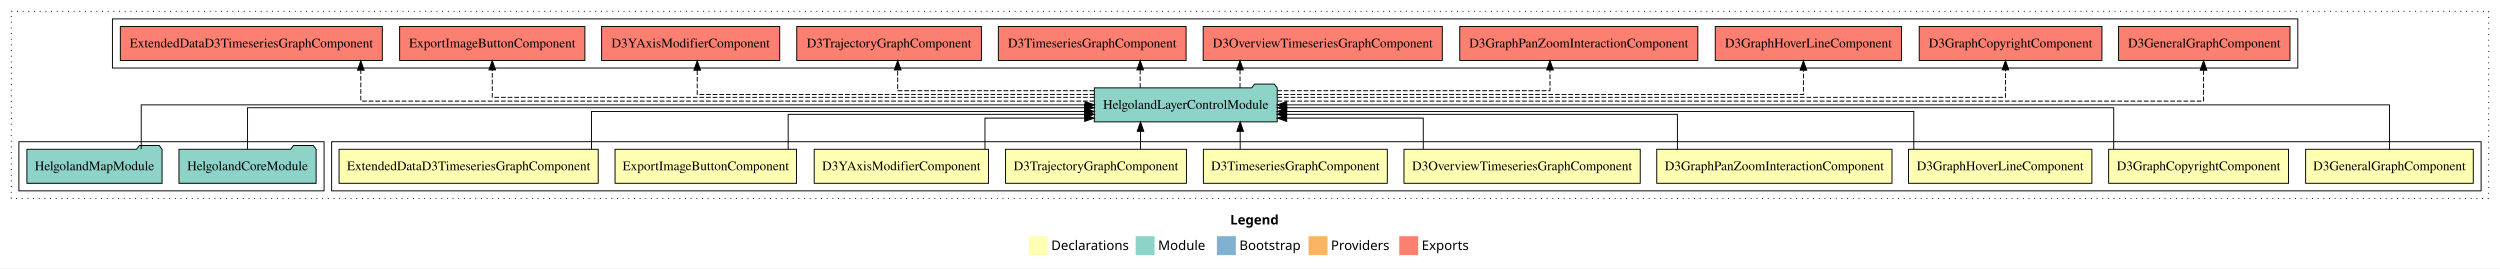
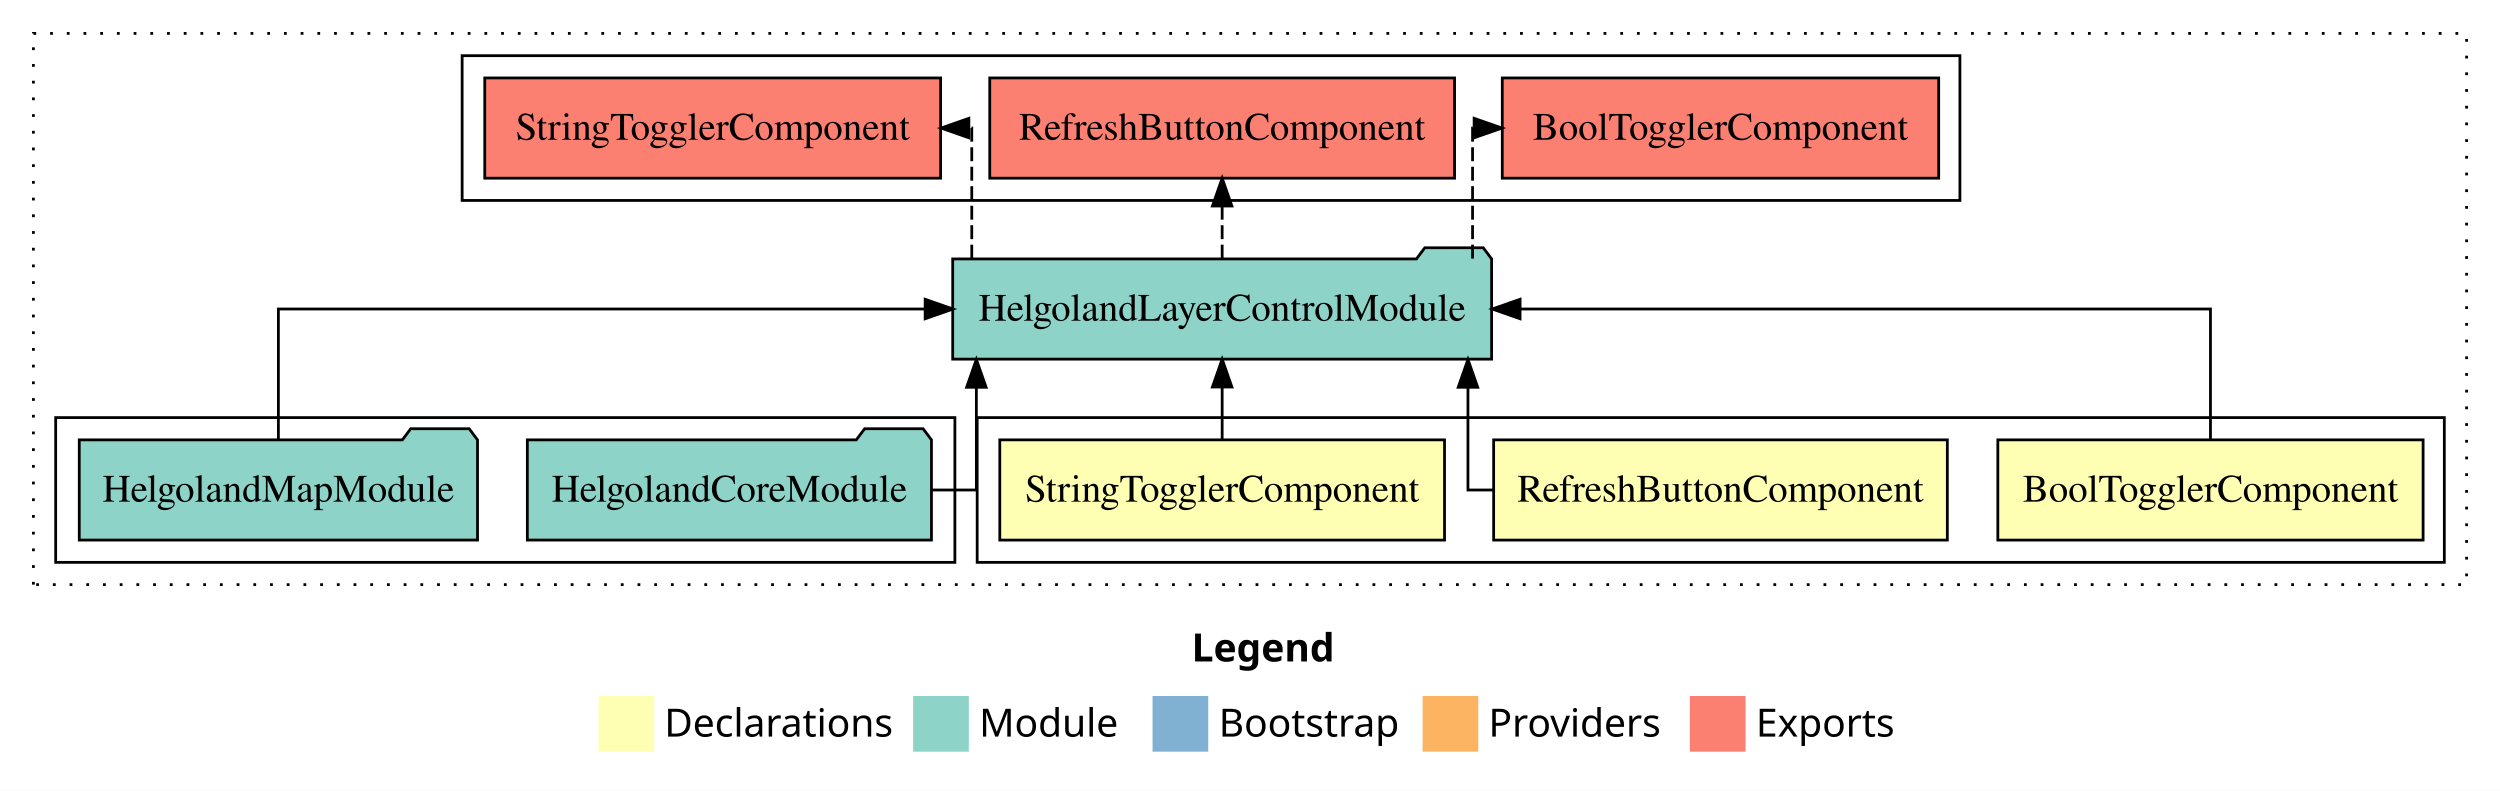
- <svg xmlns="http://www.w3.org/2000/svg" width="2646pt" height="284pt" viewBox="0.00 0.00 2646.00 284.00">
+ <svg xmlns="http://www.w3.org/2000/svg" width="898pt" height="284pt" viewBox="0.00 0.00 898.00 284.00">
  <g id="graph0" class="graph" transform="scale(1 1) rotate(0) translate(4 280)">
-     <polygon fill="#ffffff" stroke="transparent" points="-4,4 -4,-280 2642,-280 2642,4 -4,4" />
-     <text text-anchor="start" x="1298.009" y="-42.4" font-family="sans-serif" font-weight="bold" font-size="14.00" fill="#000000">Legend</text>
-     <polygon fill="#ffffb3" stroke="transparent" points="1085,-10 1085,-30 1105,-30 1105,-10 1085,-10" />
-     <text text-anchor="start" x="1108.629" y="-15.4" font-family="sans-serif" font-size="14.00" fill="#000000">  Declarations</text>
-     <polygon fill="#8dd3c7" stroke="transparent" points="1198,-10 1198,-30 1218,-30 1218,-10 1198,-10" />
-     <text text-anchor="start" x="1221.725" y="-15.4" font-family="sans-serif" font-size="14.00" fill="#000000">  Module</text>
-     <polygon fill="#80b1d3" stroke="transparent" points="1284,-10 1284,-30 1304,-30 1304,-10 1284,-10" />
-     <text text-anchor="start" x="1307.781" y="-15.4" font-family="sans-serif" font-size="14.00" fill="#000000">  Bootstrap</text>
-     <polygon fill="#fdb462" stroke="transparent" points="1381,-10 1381,-30 1401,-30 1401,-10 1381,-10" />
-     <text text-anchor="start" x="1404.673" y="-15.4" font-family="sans-serif" font-size="14.00" fill="#000000">  Providers</text>
-     <polygon fill="#fb8072" stroke="transparent" points="1477,-10 1477,-30 1497,-30 1497,-10 1477,-10" />
-     <text text-anchor="start" x="1500.726" y="-15.4" font-family="sans-serif" font-size="14.00" fill="#000000">  Exports</text>
+     <polygon fill="#ffffff" stroke="transparent" points="-4,4 -4,-280 894,-280 894,4 -4,4" />
+     <text text-anchor="start" x="424.009" y="-42.4" font-family="sans-serif" font-weight="bold" font-size="14.00" fill="#000000">Legend</text>
+     <polygon fill="#ffffb3" stroke="transparent" points="211,-10 211,-30 231,-30 231,-10 211,-10" />
+     <text text-anchor="start" x="234.629" y="-15.4" font-family="sans-serif" font-size="14.00" fill="#000000">  Declarations</text>
+     <polygon fill="#8dd3c7" stroke="transparent" points="324,-10 324,-30 344,-30 344,-10 324,-10" />
+     <text text-anchor="start" x="347.725" y="-15.4" font-family="sans-serif" font-size="14.00" fill="#000000">  Module</text>
+     <polygon fill="#80b1d3" stroke="transparent" points="410,-10 410,-30 430,-30 430,-10 410,-10" />
+     <text text-anchor="start" x="433.781" y="-15.4" font-family="sans-serif" font-size="14.00" fill="#000000">  Bootstrap</text>
+     <polygon fill="#fdb462" stroke="transparent" points="507,-10 507,-30 527,-30 527,-10 507,-10" />
+     <text text-anchor="start" x="530.673" y="-15.4" font-family="sans-serif" font-size="14.00" fill="#000000">  Providers</text>
+     <polygon fill="#fb8072" stroke="transparent" points="603,-10 603,-30 623,-30 623,-10 603,-10" />
+     <text text-anchor="start" x="626.726" y="-15.4" font-family="sans-serif" font-size="14.00" fill="#000000">  Exports</text>
    <g id="clust1" class="cluster">
-       <polygon fill="none" stroke="#000000" stroke-dasharray="1,5" points="8,-70 8,-268 2630,-268 2630,-70 8,-70" />
+       <polygon fill="none" stroke="#000000" stroke-dasharray="1,5" points="8,-70 8,-268 882,-268 882,-70 8,-70" />
    </g>
    <g id="clust2" class="cluster">
-       <polygon fill="none" stroke="#000000" points="347,-78 347,-130 2622,-130 2622,-78 347,-78" />
+       <polygon fill="none" stroke="#000000" points="347,-78 347,-130 874,-130 874,-78 347,-78" />
    </g>
-     <g id="clust13" class="cluster">
+     <g id="clust6" class="cluster">
      <polygon fill="none" stroke="#000000" points="16,-78 16,-130 339,-130 339,-78 16,-78" />
    </g>
-     <g id="clust14" class="cluster">
-       <polygon fill="none" stroke="#000000" points="115,-208 115,-260 2428,-260 2428,-208 115,-208" />
+     <g id="clust7" class="cluster">
+       <polygon fill="none" stroke="#000000" points="162,-208 162,-260 700,-260 700,-208 162,-208" />
    </g>
    <g id="node1" class="node">
-       <polygon fill="#ffffb3" stroke="#000000" points="2613.723,-122 2436.277,-122 2436.277,-86 2613.723,-86 2613.723,-122" />
-       <text text-anchor="middle" x="2525" y="-99.8" font-family="Times,serif" font-size="14.00" fill="#000000">D3GeneralGraphComponent</text>
+       <polygon fill="#ffffb3" stroke="#000000" points="866.378,-122 713.622,-122 713.622,-86 866.378,-86 866.378,-122" />
+       <text text-anchor="middle" x="790" y="-99.8" font-family="Times,serif" font-size="14.00" fill="#000000">BoolTogglerComponent</text>
    </g>
-     <g id="node11" class="node">
-       <polygon fill="#8dd3c7" stroke="#000000" points="1347.788,-187 1344.788,-191 1323.788,-191 1320.788,-187 1154.212,-187 1154.212,-151 1347.788,-151 1347.788,-187" />
-       <text text-anchor="middle" x="1251" y="-164.8" font-family="Times,serif" font-size="14.00" fill="#000000">HelgolandLayerControlModule</text>
+     <g id="node4" class="node">
+       <polygon fill="#8dd3c7" stroke="#000000" points="531.788,-187 528.788,-191 507.788,-191 504.788,-187 338.212,-187 338.212,-151 531.788,-151 531.788,-187" />
+       <text text-anchor="middle" x="435" y="-164.8" font-family="Times,serif" font-size="14.00" fill="#000000">HelgolandLayerControlModule</text>
    </g>
    <g id="edge1" class="edge">
-       <path fill="none" stroke="#000000" d="M2525,-122.106C2525,-141.339 2525,-169 2525,-169 2525,-169 1357.803,-169 1357.803,-169" />
-       <polygon fill="#000000" stroke="#000000" points="1357.803,-165.5 1347.803,-169 1357.803,-172.5 1357.803,-165.5" />
+       <path fill="none" stroke="#000000" d="M790,-122.106C790,-141.339 790,-169 790,-169 790,-169 542.005,-169 542.005,-169" />
+       <polygon fill="#000000" stroke="#000000" points="542.005,-165.5 532.005,-169 542.005,-172.5 542.005,-165.5" />
    </g>
    <g id="node2" class="node">
-       <polygon fill="#ffffb3" stroke="#000000" points="2418.199,-122 2227.801,-122 2227.801,-86 2418.199,-86 2418.199,-122" />
-       <text text-anchor="middle" x="2323" y="-99.8" font-family="Times,serif" font-size="14.00" fill="#000000">D3GraphCopyrightComponent</text>
+       <polygon fill="#ffffb3" stroke="#000000" points="695.482,-122 532.518,-122 532.518,-86 695.482,-86 695.482,-122" />
+       <text text-anchor="middle" x="614" y="-99.8" font-family="Times,serif" font-size="14.00" fill="#000000">RefreshButtonComponent</text>
    </g>
    <g id="edge2" class="edge">
-       <path fill="none" stroke="#000000" d="M2233.145,-122.267C2233.145,-140.555 2233.145,-166 2233.145,-166 2233.145,-166 1357.86,-166 1357.86,-166" />
-       <polygon fill="#000000" stroke="#000000" points="1357.86,-162.5 1347.86,-166 1357.86,-169.5 1357.86,-162.5" />
+       <path fill="none" stroke="#000000" d="M532.32,-104C526.751,-104 523.291,-104 523.291,-104 523.291,-104 523.291,-140.894 523.291,-140.894" />
+       <polygon fill="#000000" stroke="#000000" points="519.791,-140.894 523.291,-150.894 526.791,-140.894 519.791,-140.894" />
    </g>
    <g id="node3" class="node">
-       <polygon fill="#ffffb3" stroke="#000000" points="2210.06,-122 2015.94,-122 2015.94,-86 2210.06,-86 2210.06,-122" />
-       <text text-anchor="middle" x="2113" y="-99.8" font-family="Times,serif" font-size="14.00" fill="#000000">D3GraphHoverLineComponent</text>
+       <polygon fill="#ffffb3" stroke="#000000" points="514.875,-122 355.125,-122 355.125,-86 514.875,-86 514.875,-122" />
+       <text text-anchor="middle" x="435" y="-99.8" font-family="Times,serif" font-size="14.00" fill="#000000">StringTogglerComponent</text>
    </g>
    <g id="edge3" class="edge">
-       <path fill="none" stroke="#000000" d="M2021.56,-122.034C2021.56,-139.06 2021.56,-162 2021.56,-162 2021.56,-162 1357.812,-162 1357.812,-162" />
-       <polygon fill="#000000" stroke="#000000" points="1357.812,-158.5 1347.812,-162 1357.812,-165.5 1357.812,-158.5" />
+       <path fill="none" stroke="#000000" d="M435,-122.106C435,-122.106 435,-140.991 435,-140.991" />
+       <polygon fill="#000000" stroke="#000000" points="431.5,-140.991 435,-150.991 438.5,-140.991 431.5,-140.991" />
    </g>
-     <g id="node4" class="node">
-       <polygon fill="#ffffb3" stroke="#000000" points="1998.498,-122 1749.502,-122 1749.502,-86 1998.498,-86 1998.498,-122" />
-       <text text-anchor="middle" x="1874" y="-99.8" font-family="Times,serif" font-size="14.00" fill="#000000">D3GraphPanZoomInteractionComponent</text>
+     <g id="node7" class="node">
+       <polygon fill="#fb8072" stroke="#000000" points="692.379,-252 535.621,-252 535.621,-216 692.379,-216 692.379,-252" />
+       <text text-anchor="middle" x="614" y="-229.8" font-family="Times,serif" font-size="14.00" fill="#000000">BoolTogglerComponent </text>
    </g>
-     <g id="edge4" class="edge">
-       <path fill="none" stroke="#000000" d="M1771.375,-122.009C1771.375,-138.049 1771.375,-159 1771.375,-159 1771.375,-159 1357.659,-159 1357.659,-159" />
-       <polygon fill="#000000" stroke="#000000" points="1357.659,-155.5 1347.659,-159 1357.659,-162.5 1357.659,-155.5" />
+     <g id="edge6" class="edge">
+       <path fill="none" stroke="#000000" stroke-dasharray="5,2" d="M524.942,-187.106C524.942,-206.339 524.942,-234 524.942,-234 524.942,-234 525.999,-234 525.999,-234" />
+       <polygon fill="#000000" stroke="#000000" points="525.508,-237.5 535.508,-234 525.508,-230.5 525.508,-237.5" />
+     </g>
+     <g id="node8" class="node">
+       <polygon fill="#fb8072" stroke="#000000" points="518.482,-252 351.517,-252 351.517,-216 518.482,-216 518.482,-252" />
+       <text text-anchor="middle" x="435" y="-229.8" font-family="Times,serif" font-size="14.00" fill="#000000">RefreshButtonComponent </text>
+     </g>
+     <g id="edge7" class="edge">
+       <path fill="none" stroke="#000000" stroke-dasharray="5,2" d="M435,-187.106C435,-187.106 435,-205.991 435,-205.991" />
+       <polygon fill="#000000" stroke="#000000" points="431.5,-205.991 435,-215.991 438.5,-205.991 431.5,-205.991" />
+     </g>
+     <g id="node9" class="node">
+       <polygon fill="#fb8072" stroke="#000000" points="333.876,-252 170.124,-252 170.124,-216 333.876,-216 333.876,-252" />
+       <text text-anchor="middle" x="252" y="-229.8" font-family="Times,serif" font-size="14.00" fill="#000000">StringTogglerComponent </text>
+     </g>
+     <g id="edge8" class="edge">
+       <path fill="none" stroke="#000000" stroke-dasharray="5,2" d="M345.058,-187.106C345.058,-206.339 345.058,-234 345.058,-234 345.058,-234 343.954,-234 343.954,-234" />
+       <polygon fill="#000000" stroke="#000000" points="344.017,-230.5 334.017,-234 344.017,-237.5 344.017,-230.5" />
    </g>
    <g id="node5" class="node">
-       <polygon fill="#ffffb3" stroke="#000000" points="1732.032,-122 1481.968,-122 1481.968,-86 1732.032,-86 1732.032,-122" />
-       <text text-anchor="middle" x="1607" y="-99.8" font-family="Times,serif" font-size="14.00" fill="#000000">D3OverviewTimeseriesGraphComponent</text>
-     </g>
-     <g id="edge5" class="edge">
-       <path fill="none" stroke="#000000" d="M1502.375,-122.124C1502.375,-136.783 1502.375,-155 1502.375,-155 1502.375,-155 1357.829,-155 1357.829,-155" />
-       <polygon fill="#000000" stroke="#000000" points="1357.829,-151.5 1347.829,-155 1357.829,-158.5 1357.829,-151.5" />
-     </g>
-     <g id="node6" class="node">
-       <polygon fill="#ffffb3" stroke="#000000" points="1464.339,-122 1269.661,-122 1269.661,-86 1464.339,-86 1464.339,-122" />
-       <text text-anchor="middle" x="1367" y="-99.8" font-family="Times,serif" font-size="14.00" fill="#000000">D3TimeseriesGraphComponent</text>
-     </g>
-     <g id="edge6" class="edge">
-       <path fill="none" stroke="#000000" d="M1308.612,-122.106C1308.612,-122.106 1308.612,-140.991 1308.612,-140.991" />
-       <polygon fill="#000000" stroke="#000000" points="1305.112,-140.991 1308.612,-150.991 1312.112,-140.991 1305.112,-140.991" />
-     </g>
-     <g id="node7" class="node">
-       <polygon fill="#ffffb3" stroke="#000000" points="1251.72,-122 1060.28,-122 1060.28,-86 1251.72,-86 1251.72,-122" />
-       <text text-anchor="middle" x="1156" y="-99.8" font-family="Times,serif" font-size="14.00" fill="#000000">D3TrajectoryGraphComponent</text>
-     </g>
-     <g id="edge7" class="edge">
-       <path fill="none" stroke="#000000" d="M1203.108,-122.106C1203.108,-122.106 1203.108,-140.991 1203.108,-140.991" />
-       <polygon fill="#000000" stroke="#000000" points="1199.608,-140.991 1203.108,-150.991 1206.608,-140.991 1199.608,-140.991" />
-     </g>
-     <g id="node8" class="node">
-       <polygon fill="#ffffb3" stroke="#000000" points="1042.249,-122 857.751,-122 857.751,-86 1042.249,-86 1042.249,-122" />
-       <text text-anchor="middle" x="950" y="-99.8" font-family="Times,serif" font-size="14.00" fill="#000000">D3YAxisModifierComponent</text>
-     </g>
-     <g id="edge8" class="edge">
-       <path fill="none" stroke="#000000" d="M1038.492,-122.124C1038.492,-136.783 1038.492,-155 1038.492,-155 1038.492,-155 1144.074,-155 1144.074,-155" />
-       <polygon fill="#000000" stroke="#000000" points="1144.074,-158.5 1154.074,-155 1144.074,-151.5 1144.074,-158.5" />
-     </g>
-     <g id="node9" class="node">
-       <polygon fill="#ffffb3" stroke="#000000" points="839.035,-122 646.965,-122 646.965,-86 839.035,-86 839.035,-122" />
-       <text text-anchor="middle" x="743" y="-99.8" font-family="Times,serif" font-size="14.00" fill="#000000">ExportImageButtonComponent</text>
-     </g>
-     <g id="edge9" class="edge">
-       <path fill="none" stroke="#000000" d="M830.196,-122.009C830.196,-138.049 830.196,-159 830.196,-159 830.196,-159 1144.195,-159 1144.195,-159" />
-       <polygon fill="#000000" stroke="#000000" points="1144.195,-162.5 1154.195,-159 1144.195,-155.5 1144.195,-162.5" />
-     </g>
-     <g id="node10" class="node">
-       <polygon fill="#ffffb3" stroke="#000000" points="629.138,-122 354.862,-122 354.862,-86 629.138,-86 629.138,-122" />
-       <text text-anchor="middle" x="492" y="-99.8" font-family="Times,serif" font-size="14.00" fill="#000000">ExtendedDataD3TimeseriesGraphComponent</text>
-     </g>
-     <g id="edge10" class="edge">
-       <path fill="none" stroke="#000000" d="M622.043,-122.034C622.043,-139.06 622.043,-162 622.043,-162 622.043,-162 1144.104,-162 1144.104,-162" />
-       <polygon fill="#000000" stroke="#000000" points="1144.104,-165.5 1154.104,-162 1144.104,-158.5 1144.104,-165.5" />
-     </g>
-     <g id="node14" class="node">
-       <polygon fill="#fb8072" stroke="#000000" points="2419.722,-252 2238.278,-252 2238.278,-216 2419.722,-216 2419.722,-252" />
-       <text text-anchor="middle" x="2329" y="-229.8" font-family="Times,serif" font-size="14.00" fill="#000000">D3GeneralGraphComponent </text>
-     </g>
-     <g id="edge13" class="edge">
-       <path fill="none" stroke="#000000" stroke-dasharray="5,2" d="M1348.022,-173C1612.815,-173 2328.244,-173 2328.244,-173 2328.244,-173 2328.244,-205.698 2328.244,-205.698" />
-       <polygon fill="#000000" stroke="#000000" points="2324.744,-205.698 2328.244,-215.698 2331.744,-205.698 2324.744,-205.698" />
-     </g>
-     <g id="node15" class="node">
-       <polygon fill="#fb8072" stroke="#000000" points="2220.699,-252 2027.301,-252 2027.301,-216 2220.699,-216 2220.699,-252" />
-       <text text-anchor="middle" x="2124" y="-229.8" font-family="Times,serif" font-size="14.00" fill="#000000">D3GraphCopyrightComponent </text>
-     </g>
-     <g id="edge14" class="edge">
-       <path fill="none" stroke="#000000" stroke-dasharray="5,2" d="M1347.998,-177C1574.393,-177 2118.59,-177 2118.59,-177 2118.59,-177 2118.59,-205.965 2118.59,-205.965" />
-       <polygon fill="#000000" stroke="#000000" points="2115.09,-205.965 2118.59,-215.965 2122.09,-205.965 2115.09,-205.965" />
-     </g>
-     <g id="node16" class="node">
-       <polygon fill="#fb8072" stroke="#000000" points="2008.561,-252 1811.439,-252 1811.439,-216 2008.561,-216 2008.561,-252" />
-       <text text-anchor="middle" x="1910" y="-229.8" font-family="Times,serif" font-size="14.00" fill="#000000">D3GraphHoverLineComponent </text>
-     </g>
-     <g id="edge15" class="edge">
-       <path fill="none" stroke="#000000" stroke-dasharray="5,2" d="M1347.812,-180C1529.792,-180 1904.734,-180 1904.734,-180 1904.734,-180 1904.734,-205.718 1904.734,-205.718" />
-       <polygon fill="#000000" stroke="#000000" points="1901.235,-205.718 1904.734,-215.718 1908.235,-205.718 1901.235,-205.718" />
-     </g>
-     <g id="node17" class="node">
-       <polygon fill="#fb8072" stroke="#000000" points="1792.998,-252 1541.002,-252 1541.002,-216 1792.998,-216 1792.998,-252" />
-       <text text-anchor="middle" x="1667" y="-229.8" font-family="Times,serif" font-size="14.00" fill="#000000">D3GraphPanZoomInteractionComponent </text>
-     </g>
-     <g id="edge16" class="edge">
-       <path fill="none" stroke="#000000" stroke-dasharray="5,2" d="M1347.783,-184C1461.978,-184 1636.509,-184 1636.509,-184 1636.509,-184 1636.509,-205.949 1636.509,-205.949" />
-       <polygon fill="#000000" stroke="#000000" points="1633.009,-205.949 1636.509,-215.949 1640.009,-205.949 1633.009,-205.949" />
-     </g>
-     <g id="node18" class="node">
-       <polygon fill="#fb8072" stroke="#000000" points="1522.533,-252 1269.467,-252 1269.467,-216 1522.533,-216 1522.533,-252" />
-       <text text-anchor="middle" x="1396" y="-229.8" font-family="Times,serif" font-size="14.00" fill="#000000">D3OverviewTimeseriesGraphComponent </text>
-     </g>
-     <g id="edge17" class="edge">
-       <path fill="none" stroke="#000000" stroke-dasharray="5,2" d="M1308.439,-187.106C1308.439,-187.106 1308.439,-205.991 1308.439,-205.991" />
-       <polygon fill="#000000" stroke="#000000" points="1304.939,-205.991 1308.439,-215.991 1311.939,-205.991 1304.939,-205.991" />
-     </g>
-     <g id="node19" class="node">
-       <polygon fill="#fb8072" stroke="#000000" points="1251.339,-252 1052.661,-252 1052.661,-216 1251.339,-216 1251.339,-252" />
-       <text text-anchor="middle" x="1152" y="-229.8" font-family="Times,serif" font-size="14.00" fill="#000000">D3TimeseriesGraphComponent </text>
-     </g>
-     <g id="edge18" class="edge">
-       <path fill="none" stroke="#000000" stroke-dasharray="5,2" d="M1202.763,-187.106C1202.763,-187.106 1202.763,-205.991 1202.763,-205.991" />
-       <polygon fill="#000000" stroke="#000000" points="1199.263,-205.991 1202.763,-215.991 1206.263,-205.991 1199.263,-205.991" />
-     </g>
-     <g id="node20" class="node">
-       <polygon fill="#fb8072" stroke="#000000" points="1034.72,-252 839.28,-252 839.28,-216 1034.72,-216 1034.72,-252" />
-       <text text-anchor="middle" x="937" y="-229.8" font-family="Times,serif" font-size="14.00" fill="#000000">D3TrajectoryGraphComponent </text>
-     </g>
-     <g id="edge19" class="edge">
-       <path fill="none" stroke="#000000" stroke-dasharray="5,2" d="M1154.114,-184C1064.84,-184 946.118,-184 946.118,-184 946.118,-184 946.118,-205.949 946.118,-205.949" />
-       <polygon fill="#000000" stroke="#000000" points="942.618,-205.949 946.118,-215.949 949.618,-205.949 942.618,-205.949" />
-     </g>
-     <g id="node21" class="node">
-       <polygon fill="#fb8072" stroke="#000000" points="821.249,-252 632.751,-252 632.751,-216 821.249,-216 821.249,-252" />
-       <text text-anchor="middle" x="727" y="-229.8" font-family="Times,serif" font-size="14.00" fill="#000000">D3YAxisModifierComponent </text>
-     </g>
-     <g id="edge20" class="edge">
-       <path fill="none" stroke="#000000" stroke-dasharray="5,2" d="M1154.349,-180C1004.69,-180 733.929,-180 733.929,-180 733.929,-180 733.929,-205.718 733.929,-205.718" />
-       <polygon fill="#000000" stroke="#000000" points="730.429,-205.718 733.929,-215.718 737.429,-205.718 730.429,-205.718" />
-     </g>
-     <g id="node22" class="node">
-       <polygon fill="#fb8072" stroke="#000000" points="615.034,-252 418.966,-252 418.966,-216 615.034,-216 615.034,-252" />
-       <text text-anchor="middle" x="517" y="-229.8" font-family="Times,serif" font-size="14.00" fill="#000000">ExportImageButtonComponent </text>
-     </g>
-     <g id="edge21" class="edge">
-       <path fill="none" stroke="#000000" stroke-dasharray="5,2" d="M1154.287,-177C954.975,-177 517,-177 517,-177 517,-177 517,-205.965 517,-205.965" />
-       <polygon fill="#000000" stroke="#000000" points="513.5,-205.965 517,-215.965 520.5,-205.965 513.5,-205.965" />
-     </g>
-     <g id="node23" class="node">
-       <polygon fill="#fb8072" stroke="#000000" points="400.638,-252 123.362,-252 123.362,-216 400.638,-216 400.638,-252" />
-       <text text-anchor="middle" x="262" y="-229.8" font-family="Times,serif" font-size="14.00" fill="#000000">ExtendedDataD3TimeseriesGraphComponent </text>
-     </g>
-     <g id="edge22" class="edge">
-       <path fill="none" stroke="#000000" stroke-dasharray="5,2" d="M1154.224,-173C926.895,-173 377.875,-173 377.875,-173 377.875,-173 377.875,-205.698 377.875,-205.698" />
-       <polygon fill="#000000" stroke="#000000" points="374.375,-205.698 377.875,-215.698 381.375,-205.698 374.375,-205.698" />
-     </g>
-     <g id="node12" class="node">
      <polygon fill="#8dd3c7" stroke="#000000" points="330.579,-122 327.579,-126 306.579,-126 303.579,-122 185.421,-122 185.421,-86 330.579,-86 330.579,-122" />
      <text text-anchor="middle" x="258" y="-99.8" font-family="Times,serif" font-size="14.00" fill="#000000">HelgolandCoreModule</text>
    </g>
-     <g id="edge11" class="edge">
-       <path fill="none" stroke="#000000" d="M258,-122.267C258,-140.555 258,-166 258,-166 258,-166 1143.979,-166 1143.979,-166" />
-       <polygon fill="#000000" stroke="#000000" points="1143.979,-169.5 1153.979,-166 1143.979,-162.5 1143.979,-169.5" />
+     <g id="edge4" class="edge">
+       <path fill="none" stroke="#000000" d="M330.85,-104C340.265,-104 346.709,-104 346.709,-104 346.709,-104 346.709,-140.894 346.709,-140.894" />
+       <polygon fill="#000000" stroke="#000000" points="343.209,-140.894 346.709,-150.894 350.209,-140.894 343.209,-140.894" />
    </g>
-     <g id="node13" class="node">
+     <g id="node6" class="node">
      <polygon fill="#8dd3c7" stroke="#000000" points="167.527,-122 164.527,-126 143.527,-126 140.527,-122 24.473,-122 24.473,-86 167.527,-86 167.527,-122" />
      <text text-anchor="middle" x="96" y="-99.8" font-family="Times,serif" font-size="14.00" fill="#000000">HelgolandMapModule</text>
    </g>
-     <g id="edge12" class="edge">
-       <path fill="none" stroke="#000000" d="M145.472,-122.106C145.472,-141.339 145.472,-169 145.472,-169 145.472,-169 1144.344,-169 1144.344,-169" />
-       <polygon fill="#000000" stroke="#000000" points="1144.344,-172.5 1154.344,-169 1144.344,-165.5 1144.344,-172.5" />
+     <g id="edge5" class="edge">
+       <path fill="none" stroke="#000000" d="M96,-122.106C96,-141.339 96,-169 96,-169 96,-169 328.31,-169 328.31,-169" />
+       <polygon fill="#000000" stroke="#000000" points="328.31,-172.5 338.31,-169 328.31,-165.5 328.31,-172.5" />
    </g>
  </g>
</svg>
